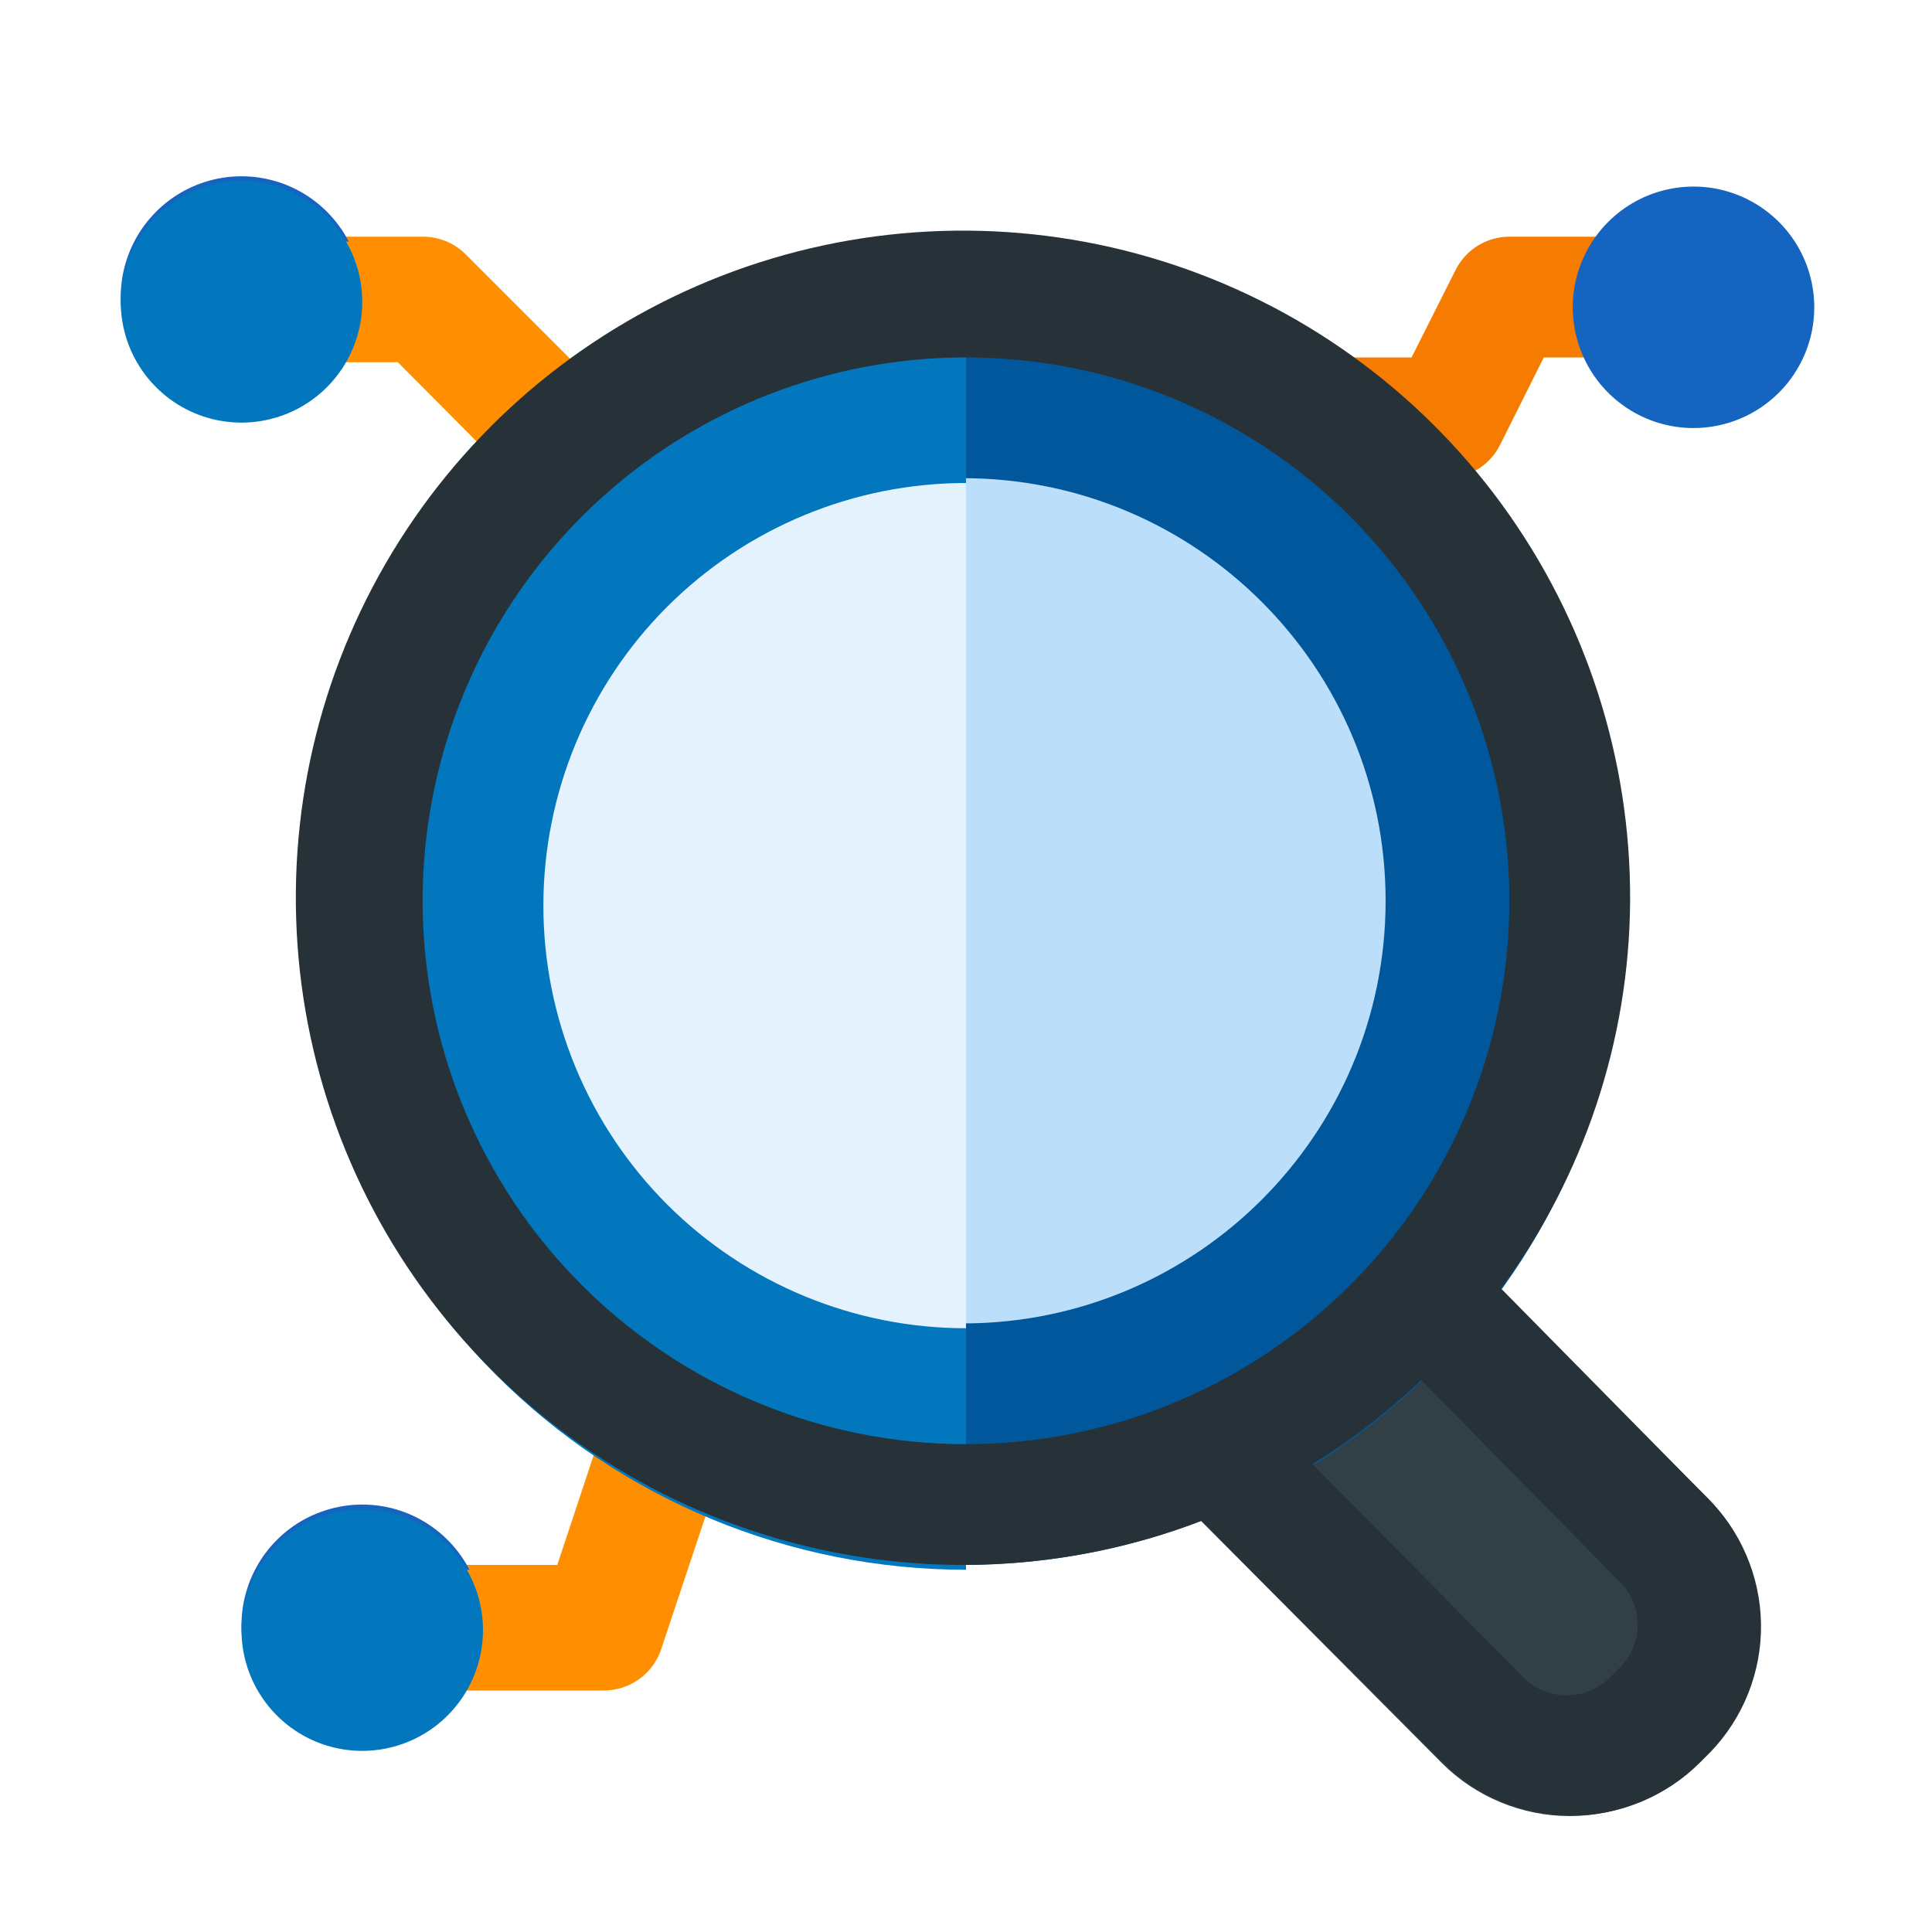
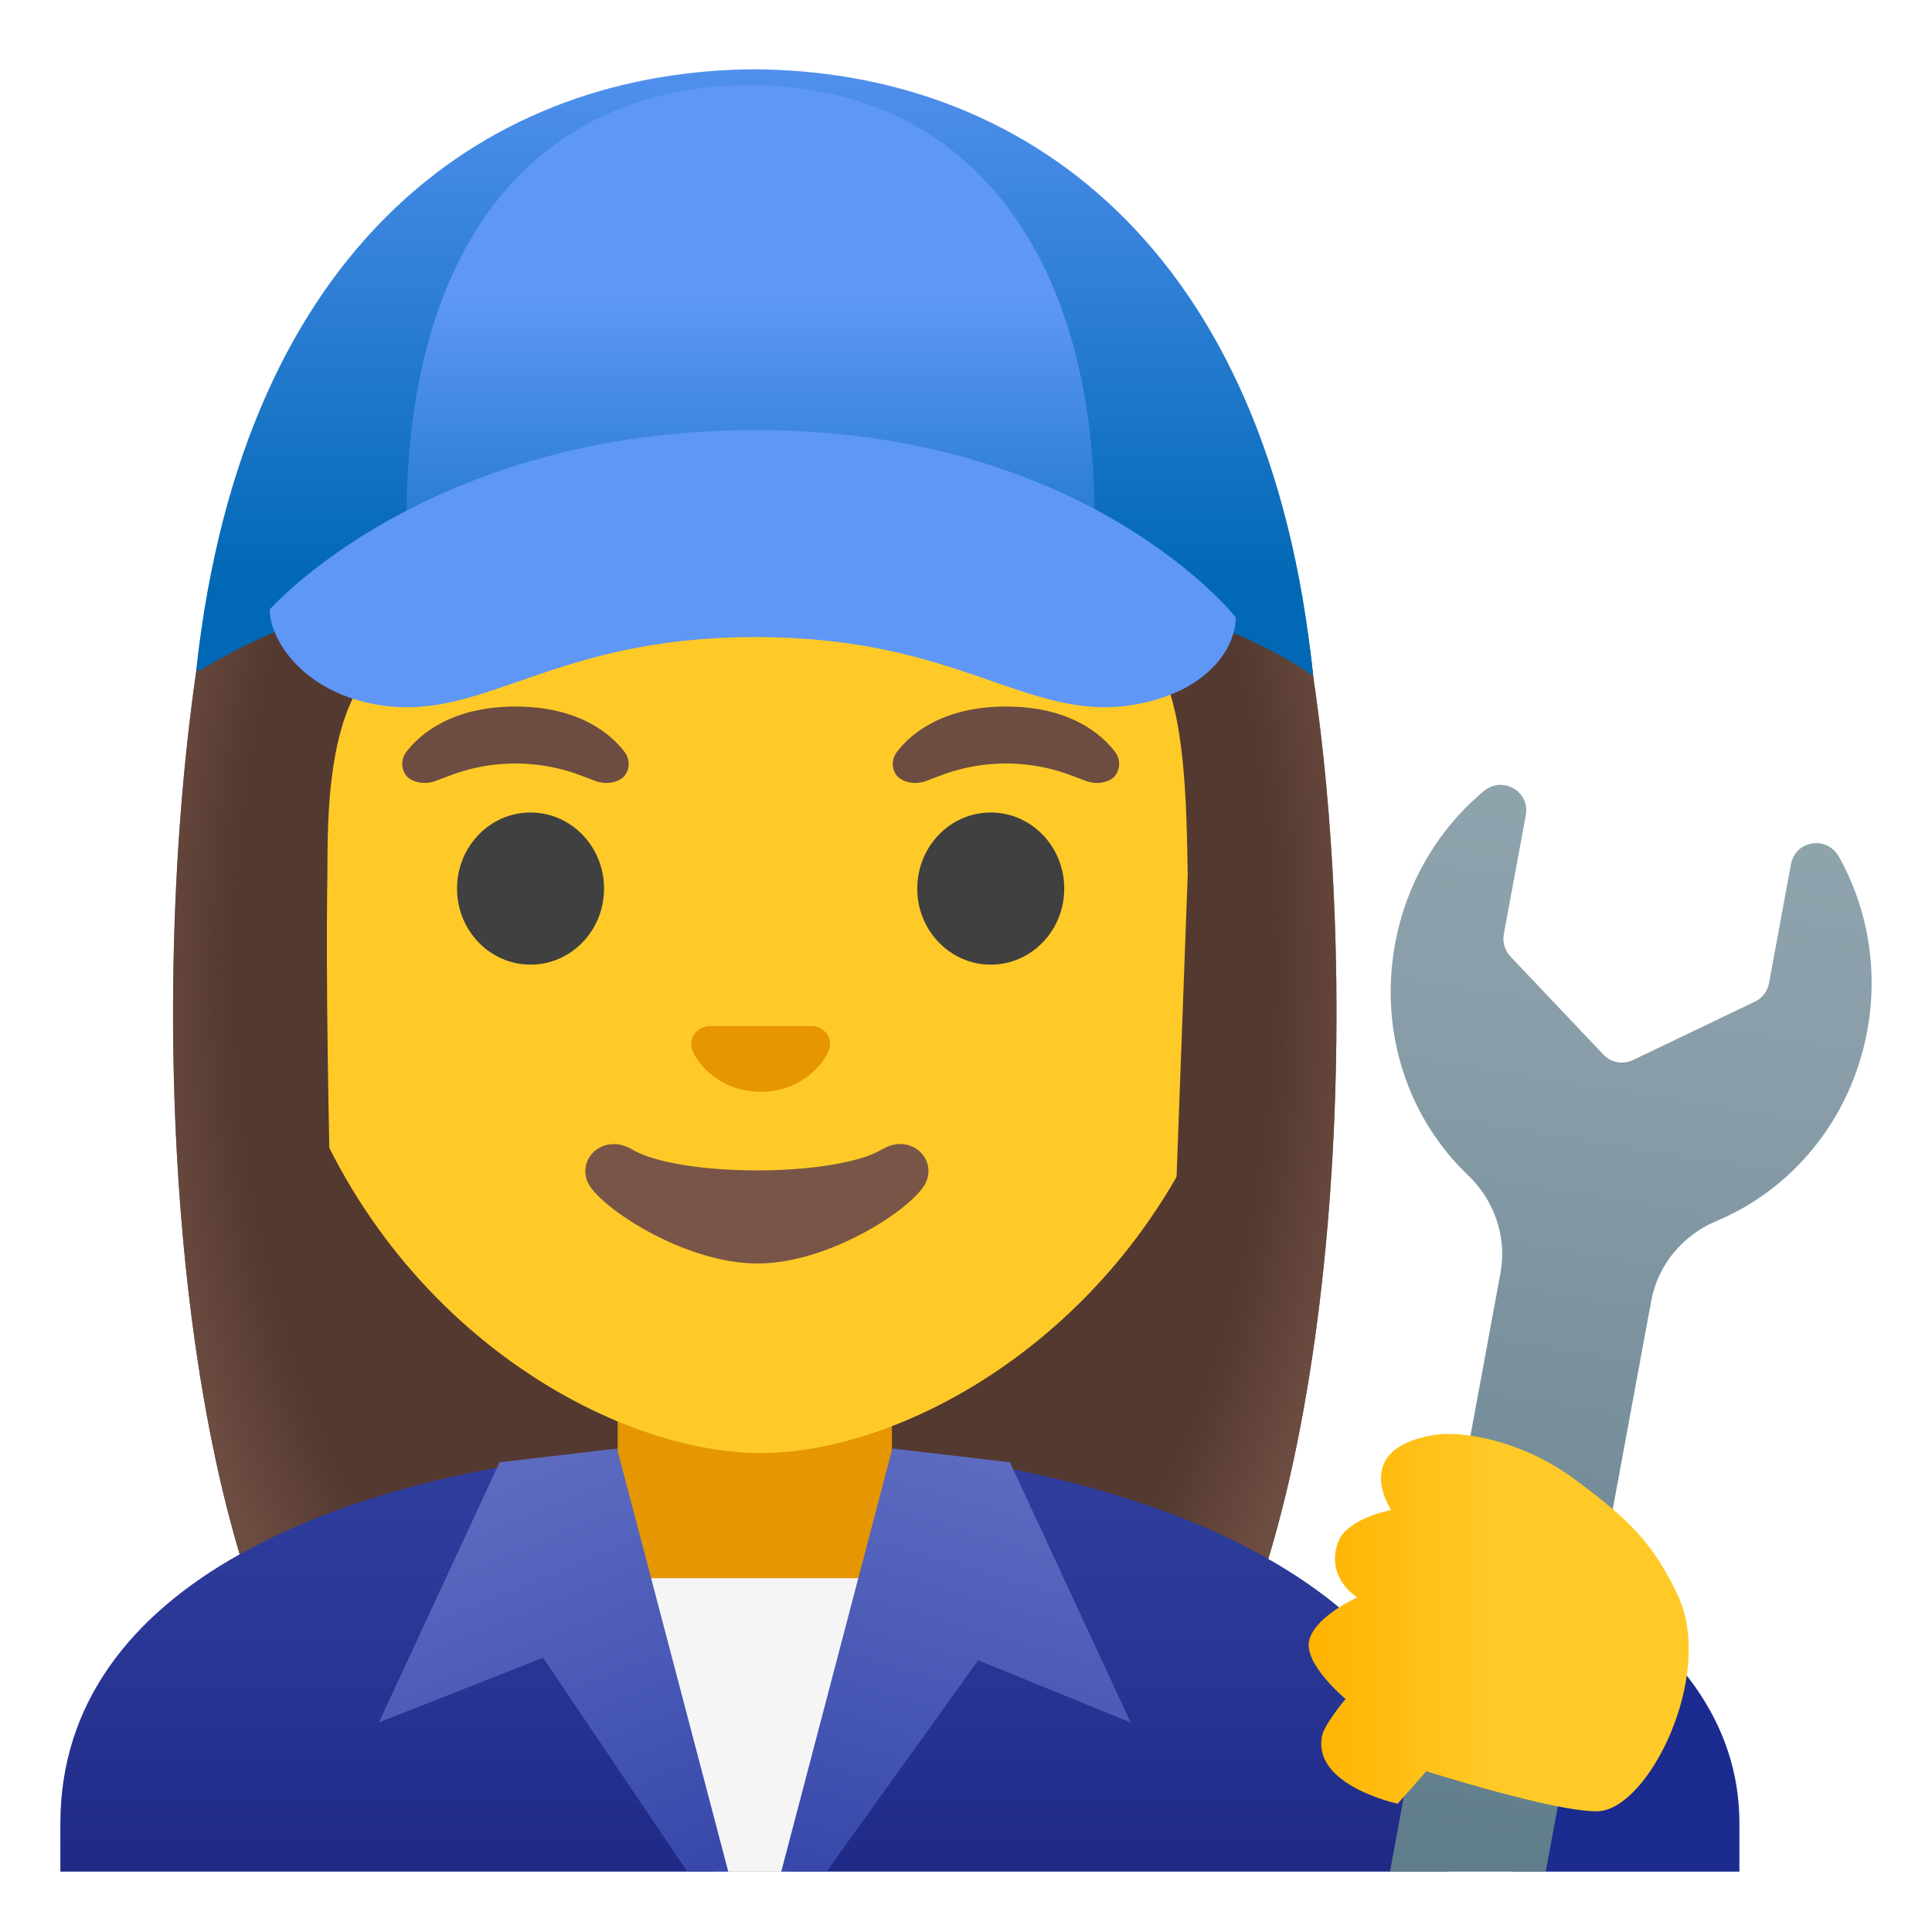
- <svg xmlns="http://www.w3.org/2000/svg" width="800px" height="800px" viewBox="0 0 32 32" fill="none">
-   <path d="M10 27.92H7C6.735 27.92 6.48 27.815 6.293 27.627C6.105 27.44 6 27.185 6 26.92C6 26.655 6.105 26.401 6.293 26.213C6.48 26.025 6.735 25.92 7 25.92H9.23L10 23.6C10.09 23.353 10.274 23.152 10.512 23.04C10.75 22.927 11.022 22.913 11.27 23C11.52 23.084 11.726 23.264 11.845 23.5C11.963 23.736 11.982 24.009 11.9 24.26L10.9 27.26C10.833 27.447 10.711 27.61 10.551 27.727C10.39 27.845 10.199 27.912 10 27.92Z" fill="#FF8F00" />
-   <path d="M6 28.92C5.604 28.92 5.218 28.803 4.889 28.583C4.56 28.363 4.304 28.051 4.152 27.685C4.001 27.32 3.961 26.918 4.038 26.53C4.116 26.142 4.306 25.785 4.586 25.506C4.865 25.226 5.222 25.036 5.61 24.959C5.998 24.881 6.4 24.921 6.765 25.072C7.131 25.224 7.443 25.48 7.663 25.809C7.883 26.138 8 26.524 8 26.92C8 27.451 7.789 27.959 7.414 28.334C7.039 28.709 6.53 28.92 6 28.92Z" fill="#1565C0" />
-   <path d="M9 7.92C8.868 7.92 8.737 7.893 8.615 7.841C8.493 7.79 8.383 7.715 8.29 7.62L6.59 5.92H5C4.735 5.92 4.48 5.815 4.293 5.627C4.105 5.44 4 5.185 4 4.92C4 4.655 4.105 4.4 4.293 4.213C4.48 4.025 4.735 3.92 5 3.92H7C7.132 3.919 7.262 3.945 7.384 3.994C7.506 4.044 7.617 4.117 7.71 4.21L9.71 6.21C9.851 6.35 9.947 6.529 9.986 6.723C10.025 6.918 10.005 7.12 9.929 7.304C9.853 7.487 9.724 7.644 9.559 7.753C9.393 7.863 9.199 7.921 9 7.92Z" fill="#FF8F00" />
-   <path d="M4 6.92C3.604 6.92 3.218 6.803 2.889 6.583C2.56 6.363 2.304 6.051 2.152 5.685C2.001 5.32 1.961 4.918 2.038 4.53C2.116 4.142 2.306 3.786 2.586 3.506C2.865 3.226 3.222 3.036 3.61 2.958C3.998 2.881 4.4 2.921 4.765 3.072C5.131 3.224 5.443 3.48 5.663 3.809C5.883 4.138 6 4.524 6 4.92C6 5.45 5.789 5.959 5.414 6.334C5.039 6.709 4.53 6.92 4 6.92Z" fill="#1565C0" />
-   <path d="M21.95 6.92H23.95L24.95 4.92H26.95" fill="#F57C00" />
-   <path d="M24 7.92H22C21.735 7.92 21.48 7.815 21.293 7.627C21.105 7.44 21 7.185 21 6.92C21 6.655 21.105 6.4 21.293 6.213C21.48 6.025 21.735 5.92 22 5.92H23.38L24.11 4.47C24.193 4.305 24.32 4.166 24.477 4.069C24.634 3.972 24.815 3.921 25 3.92H27C27.265 3.92 27.52 4.025 27.707 4.213C27.895 4.4 28 4.655 28 4.92C28 5.185 27.895 5.44 27.707 5.627C27.52 5.815 27.265 5.92 27 5.92H25.57L24.85 7.36C24.771 7.521 24.651 7.658 24.502 7.756C24.352 7.855 24.179 7.911 24 7.92Z" fill="#F57C00" />
-   <path d="M28.05 7.09C27.654 7.09 27.268 6.973 26.939 6.753C26.61 6.533 26.354 6.221 26.202 5.855C26.051 5.49 26.011 5.088 26.088 4.7C26.166 4.312 26.356 3.956 26.636 3.676C26.916 3.396 27.272 3.206 27.66 3.129C28.048 3.051 28.45 3.091 28.815 3.242C29.181 3.394 29.493 3.65 29.713 3.979C29.933 4.308 30.05 4.695 30.05 5.09C30.05 5.621 29.839 6.129 29.464 6.504C29.089 6.879 28.58 7.09 28.05 7.09Z" fill="#1565C0" />
-   <path d="M28.27 24.8L24.27 20.8L23 19.16C22.912 19.053 22.802 18.966 22.678 18.904C22.554 18.842 22.418 18.807 22.28 18.8C22.142 18.793 22.005 18.814 21.876 18.862C21.747 18.91 21.629 18.984 21.53 19.08L18.36 22.22C18.265 22.313 18.19 22.423 18.139 22.545C18.087 22.667 18.061 22.798 18.06 22.93C18.059 23.062 18.084 23.192 18.134 23.314C18.184 23.436 18.257 23.547 18.35 23.64L23.88 29.2C24.442 29.763 25.205 30.079 26 30.08C26.795 30.079 27.558 29.763 28.12 29.2L28.29 29.03C28.846 28.465 29.156 27.703 29.152 26.911C29.149 26.118 28.831 25.36 28.27 24.8Z" fill="#304046" />
-   <path d="M15.95 25.92C22.025 25.92 26.95 20.995 26.95 14.92C26.95 8.845 22.025 3.92 15.95 3.92C9.875 3.92 4.95 8.845 4.95 14.92C4.95 20.995 9.875 25.92 15.95 25.92Z" fill="#01579B" />
-   <path d="M15.95 21.92C19.816 21.92 22.95 18.786 22.95 14.92C22.95 11.054 19.816 7.92 15.95 7.92C12.084 7.92 8.95 11.054 8.95 14.92C8.95 18.786 12.084 21.92 15.95 21.92Z" fill="#BBDEFB" />
-   <path d="M10 28H7C6.735 28 6.48 27.895 6.293 27.707C6.105 27.52 6 27.265 6 27C6 26.735 6.105 26.48 6.293 26.293C6.48 26.105 6.735 26 7 26H9.28L10.05 23.68C10.135 23.428 10.316 23.22 10.555 23.102C10.672 23.044 10.801 23.009 10.932 23C11.063 22.991 11.195 23.008 11.32 23.05C11.445 23.092 11.56 23.158 11.659 23.245C11.758 23.331 11.839 23.437 11.898 23.555C11.957 23.672 11.991 23.801 12 23.932C12.009 24.063 11.992 24.195 11.95 24.32L10.95 27.32C10.883 27.519 10.755 27.691 10.585 27.813C10.414 27.935 10.21 28 10 28Z" fill="#FF8F00" />
-   <path d="M6 29C5.604 29 5.218 28.883 4.889 28.663C4.56 28.443 4.304 28.131 4.152 27.765C4.001 27.4 3.961 26.998 4.038 26.61C4.116 26.222 4.306 25.866 4.586 25.586C4.865 25.306 5.222 25.116 5.61 25.038C5.998 24.961 6.4 25.001 6.765 25.152C7.131 25.304 7.443 25.56 7.663 25.889C7.883 26.218 8 26.604 8 27C8 27.53 7.789 28.039 7.414 28.414C7.039 28.789 6.53 29 6 29Z" fill="#0277BD" />
-   <path d="M9 8C8.868 8.001 8.738 7.976 8.616 7.926C8.494 7.876 8.383 7.803 8.29 7.71L6.59 6H5C4.735 6 4.48 5.895 4.293 5.707C4.105 5.52 4 5.265 4 5C4 4.735 4.105 4.48 4.293 4.293C4.48 4.105 4.735 4 5 4H7C7.132 3.999 7.262 4.024 7.384 4.074C7.506 4.124 7.617 4.197 7.71 4.29L9.71 6.29C9.804 6.383 9.878 6.494 9.929 6.615C9.98 6.737 10.006 6.868 10.006 7C10.006 7.132 9.98 7.263 9.929 7.385C9.878 7.506 9.804 7.617 9.71 7.71C9.617 7.803 9.506 7.876 9.384 7.926C9.262 7.976 9.132 8.001 9 8Z" fill="#FF8F00" />
-   <path d="M4 7C3.604 7 3.218 6.883 2.889 6.663C2.56 6.443 2.304 6.131 2.152 5.765C2.001 5.4 1.961 4.998 2.038 4.61C2.116 4.222 2.306 3.865 2.586 3.586C2.865 3.306 3.222 3.116 3.61 3.038C3.998 2.961 4.4 3.001 4.765 3.152C5.131 3.304 5.443 3.56 5.663 3.889C5.883 4.218 6 4.604 6 5C6 5.53 5.789 6.039 5.414 6.414C5.039 6.789 4.53 7 4 7Z" fill="#0277BD" />
-   <path d="M5 15C5 17.917 6.159 20.715 8.222 22.778C10.285 24.841 13.083 26 16 26V4C13.083 4 10.285 5.159 8.222 7.222C6.159 9.285 5 12.083 5 15Z" fill="#0277BD" />
-   <path d="M9 15C9 16.857 9.738 18.637 11.05 19.95C12.363 21.262 14.143 22 16 22V8C14.143 8 12.363 8.738 11.05 10.05C9.738 11.363 9 13.143 9 15Z" fill="#E3F2FD" />
-   <path d="M28.27 24.8L24.86 21.34C26.236 19.481 26.986 17.233 27 14.92C27.011 12.56 26.265 10.259 24.874 8.353C23.482 6.447 21.516 5.037 19.265 4.329C17.014 3.621 14.595 3.652 12.363 4.418C10.131 5.185 8.203 6.645 6.861 8.586C5.519 10.527 4.833 12.847 4.905 15.206C4.977 17.565 5.802 19.839 7.26 21.695C8.717 23.551 10.731 24.892 13.005 25.52C15.28 26.149 17.696 26.034 19.9 25.19L23.9 29.19C24.18 29.47 24.512 29.692 24.877 29.843C25.243 29.994 25.634 30.071 26.03 30.07C26.425 30.071 26.817 29.994 27.183 29.843C27.548 29.692 27.881 29.47 28.16 29.19L28.33 29.02C28.878 28.451 29.179 27.688 29.168 26.898C29.156 26.108 28.834 25.354 28.27 24.8ZM7 14.92C7 13.14 7.528 11.4 8.517 9.92C9.506 8.44 10.911 7.286 12.556 6.605C14.2 5.924 16.01 5.746 17.756 6.093C19.502 6.44 21.105 7.297 22.364 8.556C23.623 9.815 24.48 11.418 24.827 13.164C25.174 14.91 24.996 16.72 24.315 18.364C23.634 20.009 22.48 21.414 21 22.403C19.52 23.392 17.78 23.92 16 23.92C13.613 23.92 11.324 22.972 9.636 21.284C7.948 19.596 7 17.307 7 14.92ZM26.84 27.61L26.66 27.79C26.567 27.883 26.456 27.956 26.334 28.006C26.212 28.055 26.082 28.081 25.95 28.08C25.818 28.081 25.688 28.055 25.566 28.006C25.444 27.956 25.333 27.883 25.24 27.79L21.74 24.25C22.386 23.85 22.989 23.384 23.54 22.86L26.84 26.21C27.023 26.397 27.126 26.648 27.126 26.91C27.126 27.172 27.023 27.423 26.84 27.61Z" fill="#263238" />
+ <svg xmlns="http://www.w3.org/2000/svg" width="800px" height="800px" viewBox="0 0 128 128" aria-hidden="true" role="img" class="iconify iconify--noto" preserveAspectRatio="xMidYMid meet">
+   <path d="M49.4 5.3c-27.73 0-36.31 38.49-36.39 39.09c-3.5 24.28-1.23 57.51 8.59 71.16c3.9 5.41 11.43 5.71 11.43 5.71l16.97-.03l16.97.03s7.53-.3 11.43-5.71c9.83-13.65 12.1-47.21 8.6-70.74c-.08-.6-3.16-39.51-37.6-39.51z" fill="#543930">
+ 
+ </path>
+   <linearGradient id="IconifyId17ecdb2904d178eab24017" gradientUnits="userSpaceOnUse" x1="50.005" y1="32.26" x2="50.005" y2="-3.171" gradientTransform="matrix(1 0 0 -1 0 128)">
+     <stop offset=".003" stop-color="#303f9f">
+ 
+ </stop>
+     <stop offset=".472" stop-color="#273492">
+ 
+ </stop>
+     <stop offset="1" stop-color="#1a237e">
+ 
+ </stop>
+   </linearGradient>
+   <path d="M96 120.8v3.2H4v-3.2c0-7.94 4.68-13.79 11.87-17.82c8.9-5 21.65-7.22 34.13-7.24s25.15 2.49 34.02 7.54C91.29 107.41 96 113.25 96 120.8z" fill="url(#IconifyId17ecdb2904d178eab24017)">
+ 
+ </path>
+   <path d="M50 92.37h-9.08v9.98c0 4.51 3.7 8.17 8.26 8.17h1.65c4.56 0 8.26-3.66 8.26-8.17v-9.98H50z" fill="#e59600">
+ 
+ </path>
+   <path d="M104.2 104.65L100.16 124h15.08v-3.2c.01-6.75-4.26-12.14-11.04-16.15z" fill="#1b2b8f">
+ 
+ </path>
+   <path d="M50.4 16.04c-17.2 0-33.13 12.79-33.13 39.91c0 21.78 13.49 34.67 25.23 38.83c2.8.99 5.5 1.49 7.9 1.49c2.38 0 5.07-.49 7.85-1.47C70 90.66 83.53 77.77 83.53 55.95c0-27.12-15.93-39.91-33.13-39.91z" fill="#ffca28">
+ 
+ </path>
+   <path d="M54.21 68.06c-.1-.04-.21-.07-.32-.08H46.9c-.11.01-.21.04-.32.08c-.63.26-.98.91-.68 1.61c.3.7 1.69 2.66 4.49 2.66s4.19-1.96 4.49-2.66c.31-.7-.04-1.36-.67-1.61z" fill="#e59600">
+ 
+ </path>
+   <g fill="#404040">
+     <ellipse cx="35.15" cy="58.87" rx="4.87" ry="5.04">
+ 
+ </ellipse>
+     <ellipse cx="65.64" cy="58.87" rx="4.87" ry="5.04">
+ 
+ </ellipse>
+   </g>
+   <g fill="#6d4c41">
+     <path d="M41.38 49.82c-.93-1.23-3.07-3.01-7.23-3.01s-6.31 1.79-7.23 3.01c-.41.54-.31 1.17-.02 1.55c.26.35 1.04.68 1.9.39s2.54-1.16 5.35-1.18c2.81.02 4.49.89 5.35 1.18c.86.29 1.64-.03 1.9-.39c.29-.38.39-1.01-.02-1.55z">
+ 
+ </path>
+     <path d="M73.88 49.82c-.93-1.23-3.07-3.01-7.23-3.01s-6.31 1.79-7.23 3.01c-.41.54-.31 1.17-.02 1.55c.26.35 1.04.68 1.9.39s2.54-1.16 5.35-1.18c2.81.02 4.49.89 5.35 1.18c.86.29 1.64-.03 1.9-.39c.28-.38.38-1.01-.02-1.55z">
+ 
+ </path>
+   </g>
+   <path d="M58.46 76.14c-3.15 1.87-13.47 1.87-16.61 0c-1.81-1.07-3.65.57-2.9 2.21c.74 1.61 6.37 5.36 11.23 5.36s10.42-3.75 11.16-5.36c.75-1.64-1.07-3.29-2.88-2.21z" fill="#795548">
+ 
+ </path>
+   <path d="M85.16 40.12S84.57 7.08 50.04 7.08S14.77 40.12 14.77 40.12s-1.78 46.77.77 53.26c2.59 6.6 6.93 6.37 6.93 6.37s-1.01-28.81-.78-41.71c.05-2.95-.39-13.69 5.34-15.03c20.86-4.88 32.44-16.16 32.44-16.16c3.12 6.79 12.78 13.54 16.3 16.13c2.91 2.14 2.83 11.1 2.92 14.97l-1.54 41.73s4.7.42 7.39-6.3c2.64-6.61.62-53.26.62-53.26z" fill="#543930">
+ 
+ </path>
+   <path fill="#f5f5f5" d="M59.31 104.56h-19.9l7.9 19.44h5.04z">
+ 
+ </path>
+   <linearGradient id="IconifyId17ecdb2904d178eab24018" gradientUnits="userSpaceOnUse" x1="30.641" y1="28.709" x2="41.245" y2="2.756" gradientTransform="matrix(1 0 0 -1 0 128)">
+     <stop offset="0" stop-color="#5c6bc0">
+ 
+ </stop>
+     <stop offset="1" stop-color="#3949ab">
+ 
+ </stop>
+   </linearGradient>
+   <path fill="url(#IconifyId17ecdb2904d178eab24018)" d="M40.88 95.97l-7.78.91l-8 17.24l10.88-4.29L45.53 124H48.25z">
+ 
+ </path>
+   <g>
+     <linearGradient id="IconifyId17ecdb2904d178eab24019" gradientUnits="userSpaceOnUse" x1="69.02" y1="29.933" x2="61.206" y2="2.723" gradientTransform="matrix(1 0 0 -1 0 128)">
+       <stop offset="0" stop-color="#5c6bc0">
+ 
+ </stop>
+       <stop offset="1" stop-color="#3949ab">
+ 
+ </stop>
+     </linearGradient>
+     <path fill="url(#IconifyId17ecdb2904d178eab24019)" d="M66.91 96.88l-7.79-.91L51.76 124h3l10.05-14l10.1 4.12z">
+ 
+ </path>
+   </g>
+   <g>
+     <linearGradient id="IconifyId17ecdb2904d178eab24020" gradientUnits="userSpaceOnUse" x1="110.125" y1="75.447" x2="98.869" y2="4.936" gradientTransform="matrix(1 0 0 -1 0 128)">
+       <stop offset="0" stop-color="#90a4ae">
+ 
+ </stop>
+       <stop offset=".267" stop-color="#889da8">
+ 
+ </stop>
+       <stop offset=".584" stop-color="#78909c">
+ 
+ </stop>
+       <stop offset="1" stop-color="#607d8b">
+ 
+ </stop>
+     </linearGradient>
+     <path d="M121.82 56.74c-.34-.6-.92-.88-1.49-.88c-.76 0-1.5.49-1.67 1.38l-1.46 7.9c-.1.53-.44.99-.93 1.22l-8.08 3.87a1.673 1.673 0 0 1-1.96-.36l-6.16-6.5c-.37-.39-.53-.94-.44-1.47l1.46-7.9c.21-1.14-.69-2-1.68-2c-.37 0-.75.12-1.09.4c-2.95 2.45-5.12 5.97-5.89 10.12c-1.09 5.9.91 11.61 4.82 15.33c1.76 1.68 2.6 4.1 2.16 6.49L92.09 124h10.32l6.99-37.82c.44-2.39 2.09-4.35 4.33-5.29c4.98-2.08 8.89-6.69 9.98-12.6c.76-4.14-.01-8.21-1.89-11.55z" fill="url(#IconifyId17ecdb2904d178eab24020)">
+ 
+ </path>
+   </g>
+   <radialGradient id="IconifyId17ecdb2904d178eab24021" cx="50.005" cy="63.691" r="64.799" gradientTransform="matrix(0 -1 -.631 0 90.194 114.317)" gradientUnits="userSpaceOnUse">
+     <stop offset=".85" stop-color="#6d4c41" stop-opacity="0">
+ 
+ </stop>
+     <stop offset="1" stop-color="#6d4c41">
+ 
+ </stop>
+   </radialGradient>
+   <path d="M84.03 103.28c-8.87-5.05-21.54-7.56-34.02-7.54s-25.23 2.24-34.13 7.24c-4.85-16.27-5.54-40.04-2.87-58.59c.09-.6 8.66-39.09 36.39-39.09c34.44 0 37.52 38.91 37.61 39.5c2.68 18.1 1.96 42.14-2.98 58.48z" fill="url(#IconifyId17ecdb2904d178eab24021)">
+ 
+ </path>
+   <g>
+     <linearGradient id="IconifyId17ecdb2904d178eab24022" gradientUnits="userSpaceOnUse" x1="86.712" y1="20.504" x2="111.895" y2="20.504" gradientTransform="matrix(1 0 0 -1 0 128)">
+       <stop offset="0" stop-color="#ffb300">
+ 
+ </stop>
+       <stop offset=".5" stop-color="#ffca28">
+ 
+ </stop>
+     </linearGradient>
+     <path d="M94.5 117.35l-1.9 2.15s-5.68-1.21-5.01-4.5c.16-.78 1.56-2.44 1.56-2.44s-2.85-2.35-2.4-3.94c.45-1.57 3.17-2.79 3.17-2.79s-2.11-1.26-1.28-3.63c.57-1.62 3.53-2.16 3.53-2.16s-2.76-4.05 2.85-4.97c1.77-.29 5.74.3 9.3 2.93s5.19 4.21 6.83 7.67c2.5 5.25-1.92 14.25-5.31 14.33c-2.82.06-11.34-2.65-11.34-2.65z" fill="url(#IconifyId17ecdb2904d178eab24022)">
+ 
+ </path>
+   </g>
+   <g>
+     <linearGradient id="IconifyId17ecdb2904d178eab24023" gradientUnits="userSpaceOnUse" x1="49.995" y1="89.121" x2="49.995" y2="129.338" gradientTransform="matrix(1 0 0 -1 0 128)">
+       <stop offset="0" stop-color="#0068b5">
+ 
+ </stop>
+       <stop offset=".807" stop-color="#4c8eea">
+ 
+ </stop>
+       <stop offset="1" stop-color="#5e97f6">
+ 
+ </stop>
+     </linearGradient>
+     <path d="M49.73 4.59c17.94 0 34.41 11.66 37.27 40.22c0 0-9.75-8.02-36.77-8.02c-29.25 0-37.33 8.53-37.23 7.6c3.12-28.52 19.59-39.8 37.22-39.8h-.49z" fill="url(#IconifyId17ecdb2904d178eab24023)">
+ 
+ </path>
+     <linearGradient id="IconifyId17ecdb2904d178eab24024" gradientUnits="userSpaceOnUse" x1="49.725" y1="82.537" x2="49.725" y2="108.293" gradientTransform="matrix(1 0 0 -1 0 128)">
+       <stop offset="0" stop-color="#0068b5">
+ 
+ </stop>
+       <stop offset="1" stop-color="#5e97f6">
+ 
+ </stop>
+     </linearGradient>
+     <path d="M26.93 34.45c0-18.74 8.97-28.81 22.8-28.81s22.8 10.47 22.8 28.81c0 14.9-10.78 3.17-22.8 3.17s-22.8 11.74-22.8-3.17z" fill="url(#IconifyId17ecdb2904d178eab24024)">
+ 
+ </path>
+     <path d="M50.08 28.49c-21.77 0-32.21 11.89-32.21 11.89c-.02 1.97 2.2 5.52 7.25 6.33c6.95 1.12 11.44-4.5 24.85-4.5h.07v-.03l.04.03h.07c13.41 0 17.89 5.61 24.85 4.5c5.05-.81 6.89-3.85 6.87-5.81c0-.01-9.76-12.41-31.79-12.41z" fill="#5e97f6">
+ 
+ </path>
+   </g>
</svg>
